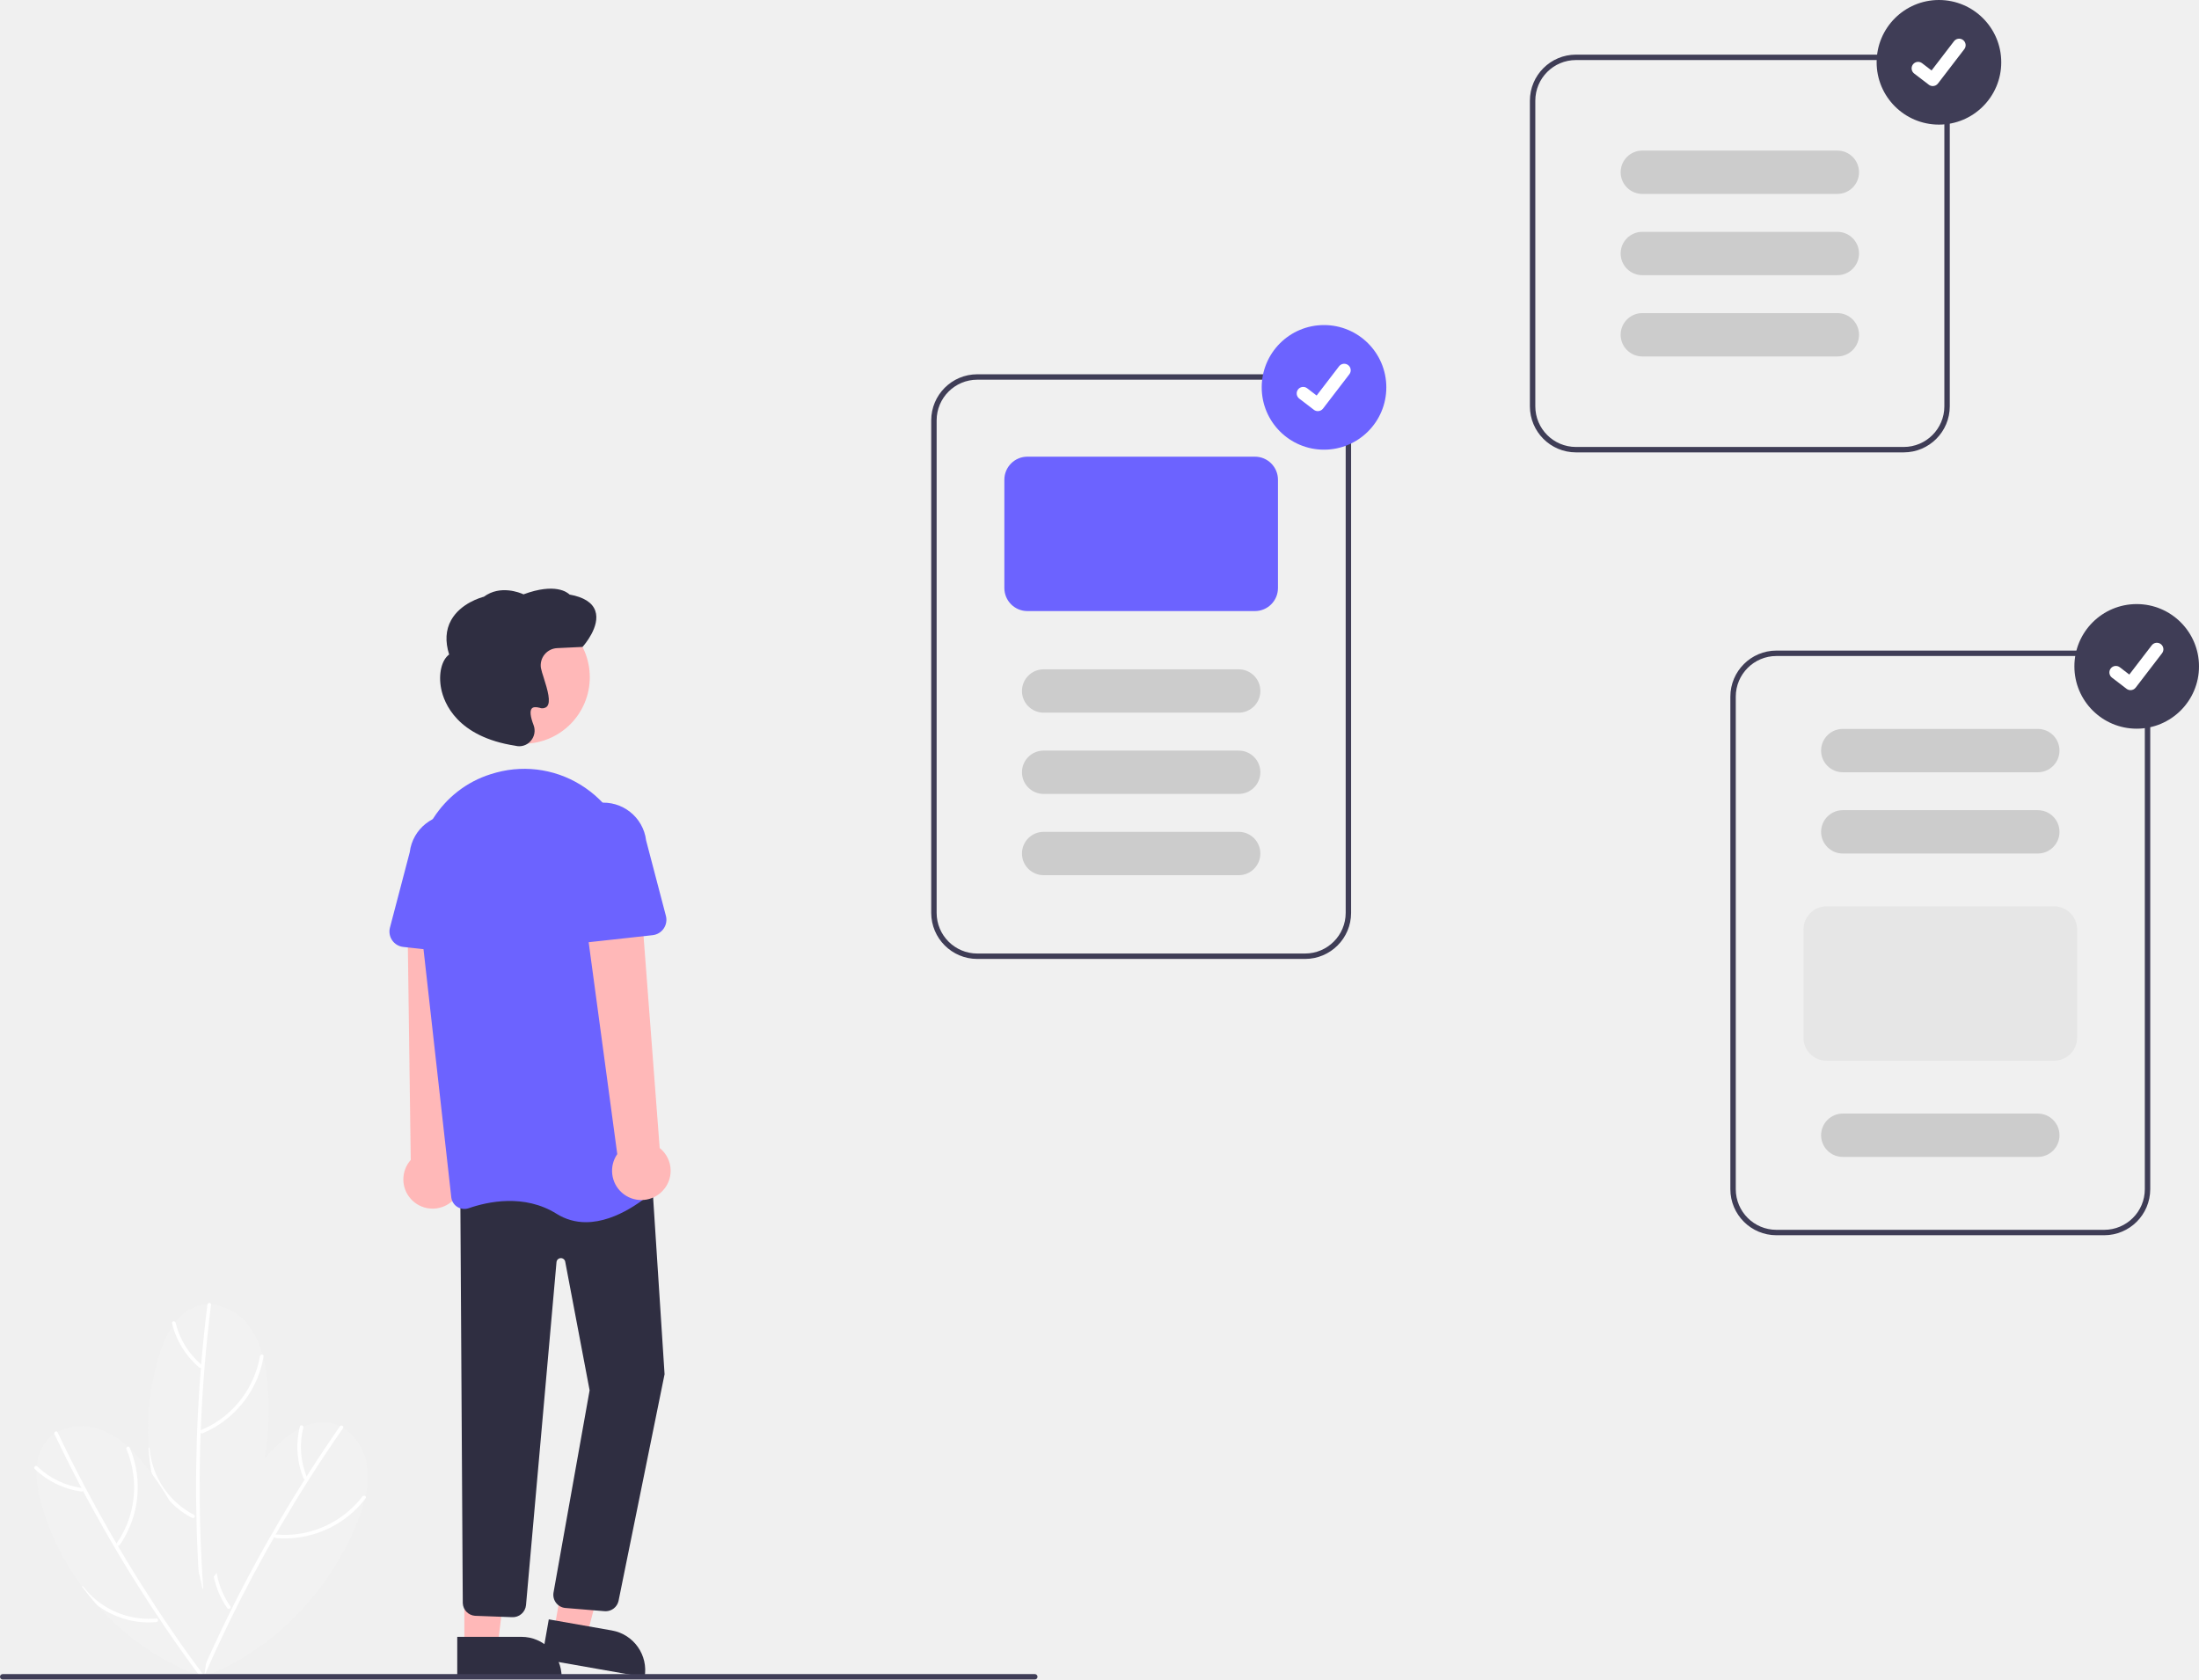
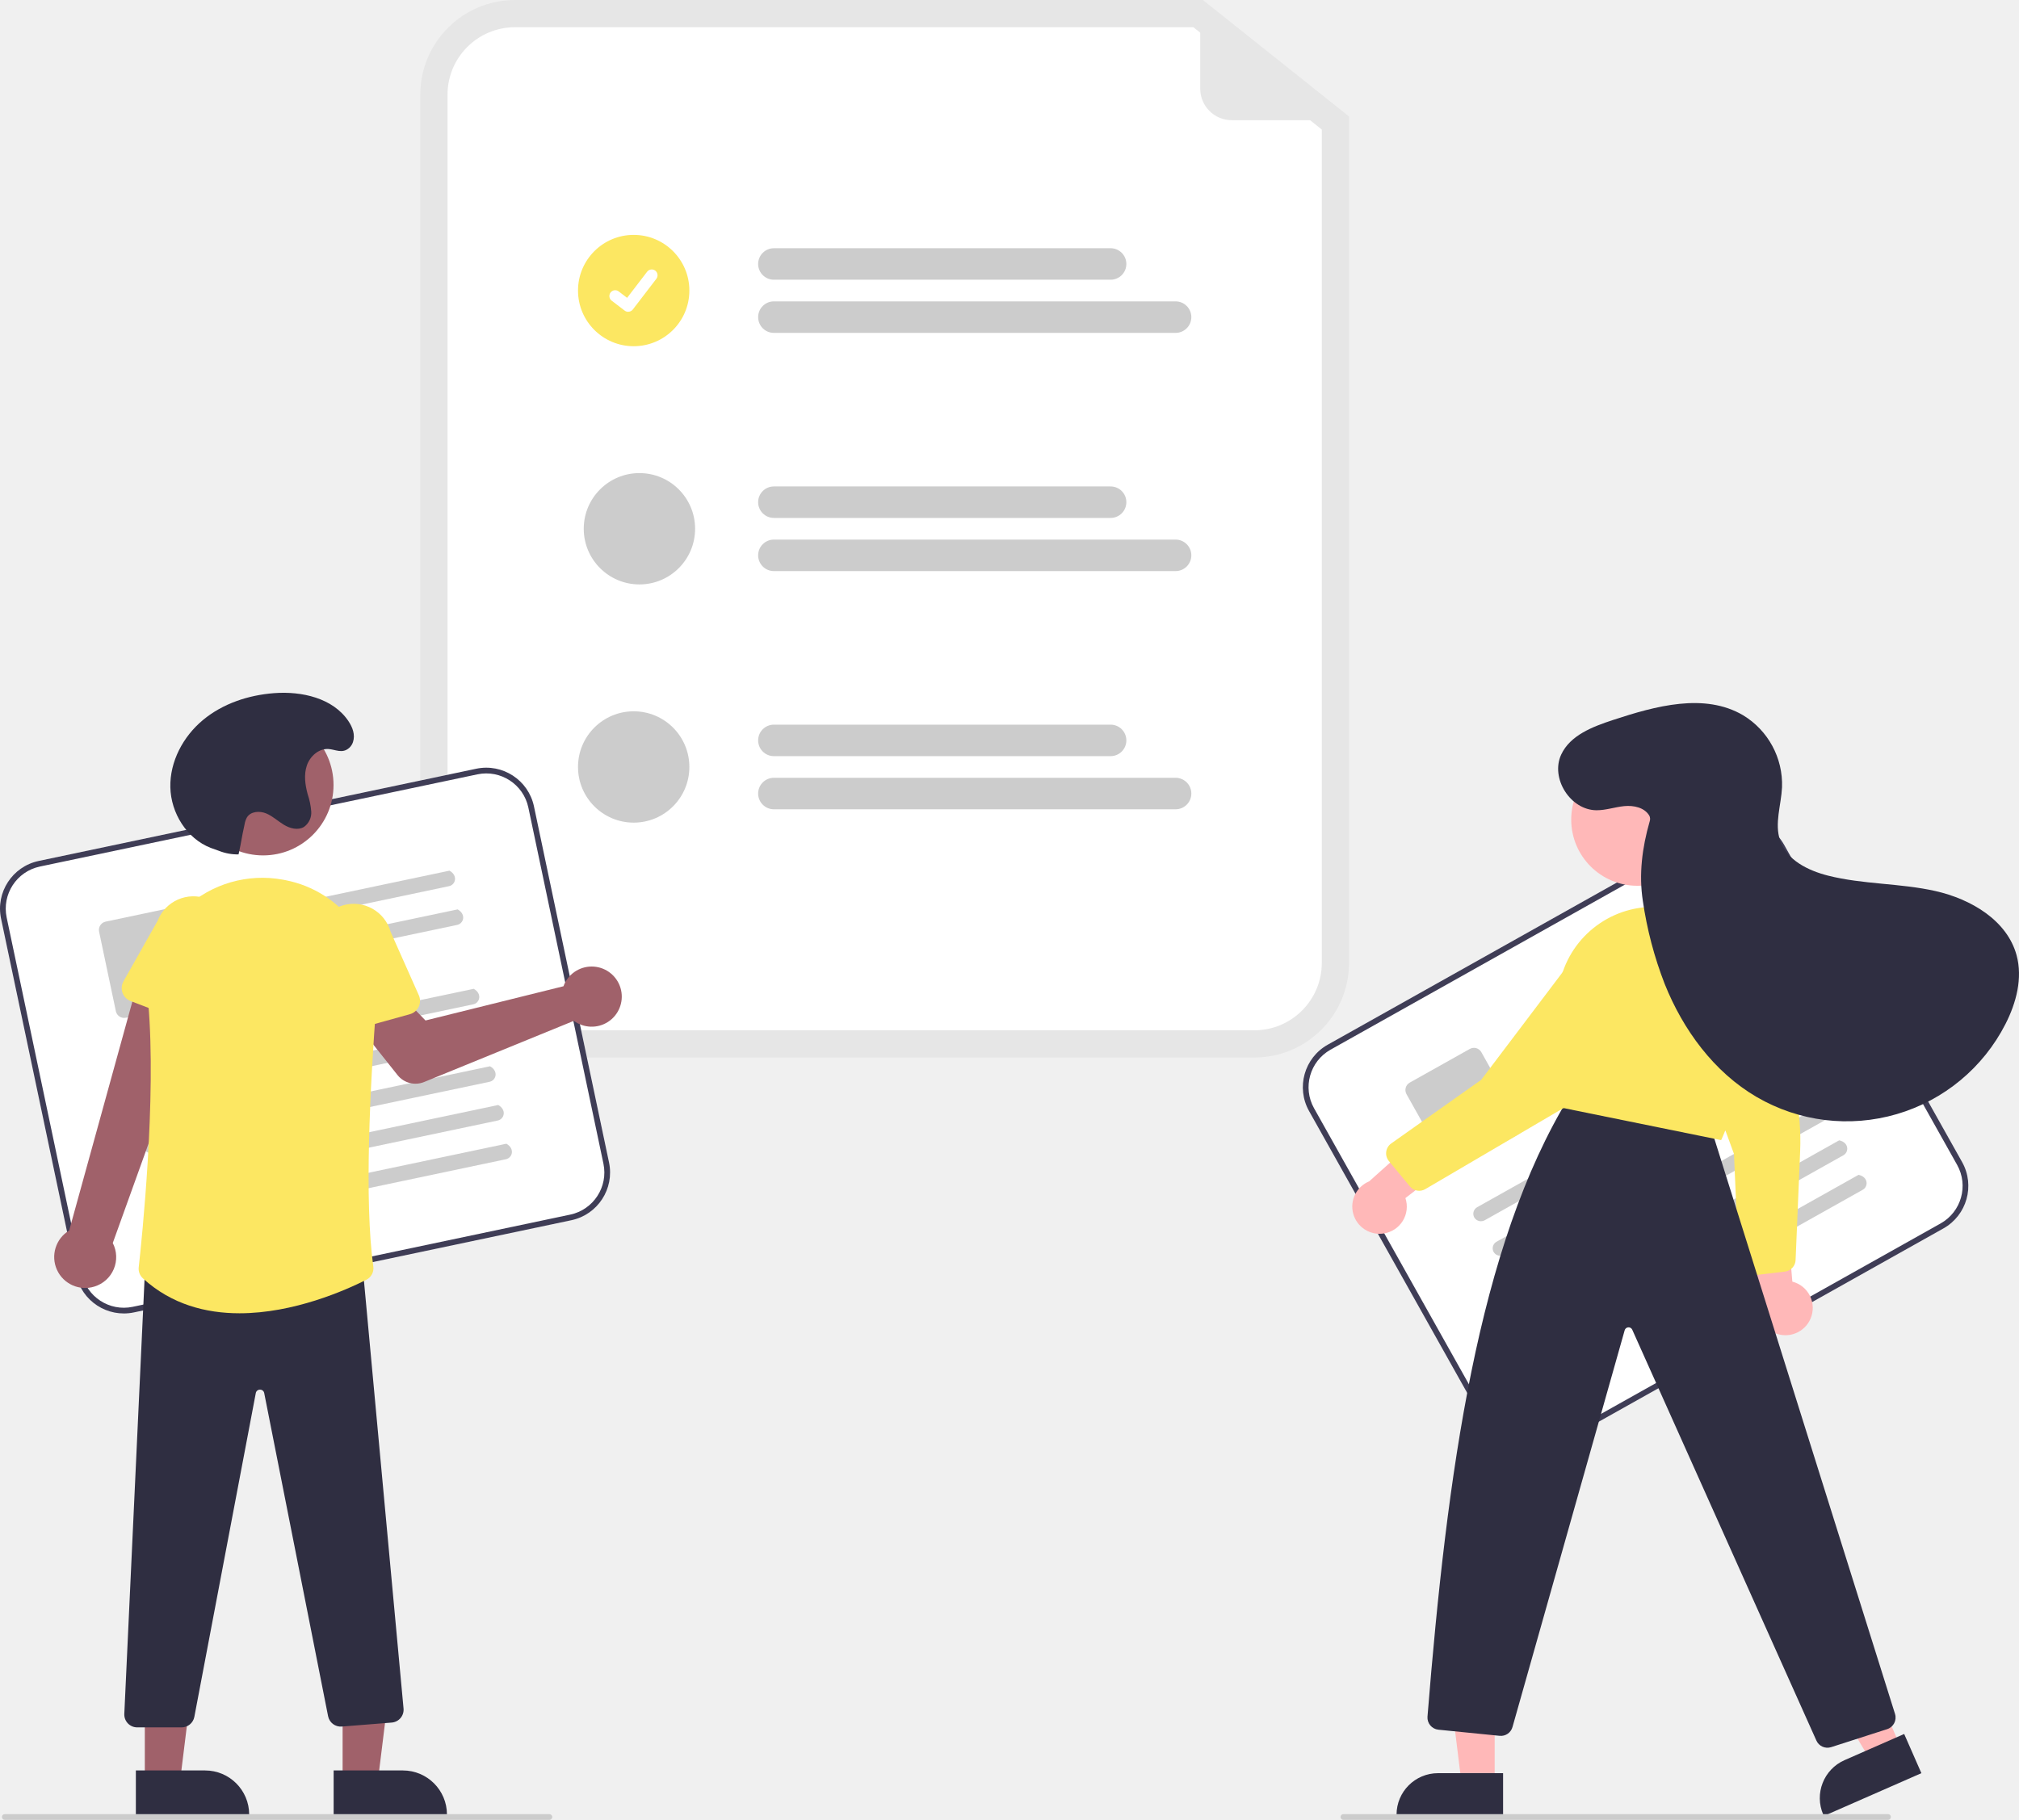
- <svg xmlns="http://www.w3.org/2000/svg" data-name="Layer 1" width="811.76" height="620" viewBox="0 0 811.76 620">
-   <path d="M269.033,759.032l-.038.246c-.045-.239-.088-.484-.129-.726-.075-.39-.14-.78-.202-1.173a95.551,95.551,0,0,1,3.908-45.763q1.443-4.307,3.287-8.456a93.747,93.747,0,0,1,19.648-28.709,40.444,40.444,0,0,1,9.113-6.992c.493-.261.988-.508,1.494-.736a16.671,16.671,0,0,1,9.998-1.449,13.636,13.636,0,0,1,3.56,1.195c.395.192.775.403,1.148.628a19.756,19.756,0,0,1,8.646,13.23,30.863,30.863,0,0,1-.435,12.031q-.12.565-.258,1.125a62.705,62.705,0,0,1-2.489,7.731C316.313,726.862,294.89,749.619,269.033,759.032Z" transform="translate(-194.1201 -140)" fill="#f2f2f2" />
-   <path d="M319.604,666.551q-11.668,16.767-22.044,34.384-10.363,17.602-19.371,35.957-5.039,10.269-9.638,20.747c-.339.773.806,1.445,1.149.662q8.213-18.703,17.825-36.749,9.606-18.027,20.561-35.29,6.13-9.658,12.667-19.049c.487-.7-.664-1.36-1.149-.662Z" transform="translate(-194.1201 -140)" fill="#fff" />
-   <path d="M327.927,692.424a36.426,36.426,0,0,1-23.946,13.878,34.62,34.62,0,0,1-7.994.158c-.852-.081-.858,1.247-.013,1.327a37.749,37.749,0,0,0,27.369-8.648,35.948,35.948,0,0,0,5.734-6.052c.511-.681-.641-1.338-1.149-.662Z" transform="translate(-194.1201 -140)" fill="#fff" />
-   <path d="M278.003,733.632a30.495,30.495,0,0,1-3.365-6.22,32.17,32.17,0,0,1-2.067-15.796q1.443-4.307,3.287-8.456a.758.758,0,0,1,.061.749,29.115,29.115,0,0,0-1.854,6.462,30.748,30.748,0,0,0,5.09,22.604.539.539,0,0,1,.088.52A.723.723,0,0,1,278.003,733.632Z" transform="translate(-194.1201 -140)" fill="#fff" />
-   <path d="M304.817,666.618a30.873,30.873,0,0,0,1.36,19.18.667.667,0,0,0,.905.247.68.68,0,0,0,.247-.905,29.381,29.381,0,0,1-1.232-18.172.664.664,0,0,0-1.28-.349Z" transform="translate(-194.1201 -140)" fill="#fff" />
-   <path d="M268.87,726.997l.081.235c-.151-.191-.303-.388-.451-.582-.248-.31-.487-.626-.724-.945a95.551,95.551,0,0,1-17.797-42.342q-.723-4.484-1.018-9.015a93.747,93.747,0,0,1,4.063-34.55,40.444,40.444,0,0,1,4.822-10.425c.315-.46.639-.909.981-1.346a16.671,16.671,0,0,1,8.181-5.927,13.635,13.635,0,0,1,3.707-.595c.439-.013.873-.003,1.308.023a19.756,19.756,0,0,1,13.802,7.699,30.863,30.863,0,0,1,5.204,10.856q.156.556.294,1.117a62.704,62.704,0,0,1,1.387,8.002C295.796,676.546,287.396,706.65,268.87,726.997Z" transform="translate(-194.1201 -140)" fill="#f2f2f2" />
-   <path d="M270.694,621.608q-2.544,20.268-3.549,40.689-1.001,20.402-.452,40.841.308,11.435,1.102,22.849c.059.842,1.385.906,1.326.053q-1.415-20.378-1.286-40.823.133-20.426,1.815-40.803.942-11.4,2.369-22.753c.106-.847-1.22-.896-1.326-.053Z" transform="translate(-194.1201 -140)" fill="#fff" />
-   <path d="M290.083,640.654a36.426,36.426,0,0,1-14.759,23.414,34.62,34.62,0,0,1-7.005,3.854c-.792.324-.18,1.502.605,1.181a37.749,37.749,0,0,0,20.219-20.372,35.948,35.948,0,0,0,2.267-8.024c.137-.84-1.19-.887-1.326-.053Z" transform="translate(-194.1201 -140)" fill="#fff" />
-   <path d="M265.015,700.337a30.496,30.496,0,0,1-5.869-3.946,32.171,32.171,0,0,1-9.168-13.028q-.723-4.484-1.018-9.015a.758.758,0,0,1,.402.635,29.115,29.115,0,0,0,1.36,6.584,30.748,30.748,0,0,0,15.007,17.653.539.539,0,0,1,.319.419A.723.723,0,0,1,265.015,700.337Z" transform="translate(-194.1201 -140)" fill="#fff" />
-   <path d="M257.631,628.537a30.873,30.873,0,0,0,10.114,16.353.667.667,0,0,0,.916-.202.68.68,0,0,0-.202-.916,29.381,29.381,0,0,1-9.533-15.52.664.664,0,0,0-1.295.285Z" transform="translate(-194.1201 -140)" fill="#fff" />
-   <path d="M269.444,759.195l.195.155c-.23-.08-.464-.164-.694-.248-.376-.128-.747-.265-1.119-.407a95.551,95.551,0,0,1-37.799-26.091q-3.024-3.389-5.713-7.048a93.747,93.747,0,0,1-15.184-31.3,40.444,40.444,0,0,1-1.552-11.381c.018-.557.049-1.11.102-1.662a16.672,16.672,0,0,1,3.701-9.4,13.636,13.636,0,0,1,2.803-2.498c.362-.248.734-.473,1.114-.685a19.756,19.756,0,0,1,15.776-.946A30.863,30.863,0,0,1,241.305,674.028q.431.385.849.783a62.704,62.704,0,0,1,5.478,5.996C264.96,702.184,274.095,732.074,269.444,759.195Z" transform="translate(-194.1201 -140)" fill="#f2f2f2" />
-   <path d="M214.222,669.413q8.772,18.448,18.923,36.195,10.145,17.729,21.615,34.655,6.418,9.469,13.235,18.659c.503.678,1.655.017,1.145-.669Q256.973,741.845,246.071,724.548q-10.889-17.282-20.445-35.358-5.346-10.113-10.258-20.447c-.366-.771-1.51-.098-1.145.669Z" transform="translate(-194.1201 -140)" fill="#fff" />
-   <path d="M240.817,675.019a36.426,36.426,0,0,1,.174,27.677,34.62,34.62,0,0,1-3.827,7.02c-.492.7.657,1.363,1.145.669a37.749,37.749,0,0,0,6.065-28.055,35.948,35.948,0,0,0-2.411-7.981c-.337-.782-1.48-.107-1.145.669Z" transform="translate(-194.1201 -140)" fill="#fff" />
-   <path d="M251.837,738.808a30.495,30.495,0,0,1-7.07-.164,32.17,32.17,0,0,1-14.741-6.04q-3.024-3.389-5.713-7.048a.758.758,0,0,1,.681.318,29.116,29.116,0,0,0,4.691,4.815,30.748,30.748,0,0,0,22.152,6.791.539.539,0,0,1,.495.181A.723.723,0,0,1,251.837,738.808Z" transform="translate(-194.1201 -140)" fill="#fff" />
-   <path d="M206.947,682.287a30.873,30.873,0,0,0,17.329,8.332c.358.048.66-.339.663-.663a.68.68,0,0,0-.663-.663,29.381,29.381,0,0,1-16.391-7.943c-.615-.593-1.554.344-.938.938Z" transform="translate(-194.1201 -140)" fill="#fff" />
-   <path d="M359.981,584.249a10.743,10.743,0,0,0,1.582-16.396l4.167-93.018-21.216,2.381,1.233,90.985a10.801,10.801,0,0,0,14.234,16.048Z" transform="translate(-194.1201 -140)" fill="#ffb8b8" />
-   <polygon points="204.564 601.708 216.639 603.83 228.573 558.267 212.752 555.134 204.564 601.708" fill="#ffb8b8" />
-   <path d="M395.123,741.026h38.531a0,0,0,0,1,0,0v14.887a0,0,0,0,1,0,0H410.01a14.887,14.887,0,0,1-14.887-14.887v0A0,0,0,0,1,395.123,741.026Z" transform="translate(498.804 1417.384) rotate(-170.0292)" fill="#2f2e41" />
-   <polygon points="171.422 607.752 183.682 607.751 189.514 560.463 171.42 560.464 171.422 607.752" fill="#ffb8b8" />
-   <path d="M362.915,744.248h38.531a0,0,0,0,1,0,0v14.887a0,0,0,0,1,0,0H377.802a14.887,14.887,0,0,1-14.887-14.887v0A0,0,0,0,1,362.915,744.248Z" transform="translate(570.2748 1363.366) rotate(179.9974)" fill="#2f2e41" />
-   <path d="M417.695,734.803a4.75,4.75,0,0,1-.573-.034l-14.43-1.187a4.881,4.881,0,0,1-4.243-5.66l13.325-74.681-9.004-47.474a1.627,1.627,0,0,0-3.219.16L388.296,732.554a4.924,4.924,0,0,1-5.21,4.437l-13.595-.506a4.888,4.888,0,0,1-4.536-4.631l-.914-151.768,70.481-8.81,4.924,76.041-.02.081-16.991,83.675A4.886,4.886,0,0,1,417.695,734.803Z" transform="translate(-194.1201 -140)" fill="#2f2e41" />
-   <circle cx="193.159" cy="249.997" r="24.561" fill="#ffb8b8" />
-   <path d="M410.421,591.179a20.11,20.11,0,0,1-10.857-3.106c-11.897-7.436-25.411-4.481-32.407-2.057a4.88,4.88,0,0,1-4.221-.481,4.811,4.811,0,0,1-2.224-3.552L347.99,468.358c-2.132-19.038,9.336-36.937,27.268-42.56h0q1.011-.317,2.055-.601a39.569,39.569,0,0,1,32.972,5.723,40.203,40.203,0,0,1,17.167,29.353l10.71,114.387a4.807,4.807,0,0,1-1.527,4.007C432.881,582.14,421.983,591.178,410.421,591.179Z" transform="translate(-194.1201 -140)" fill="#6c63ff" />
-   <path d="M371.68,492.724l-28.703-3.156a5.717,5.717,0,0,1-4.905-7.134l7.306-27.846a15.879,15.879,0,0,1,31.556,3.563l1.085,28.675a5.717,5.717,0,0,1-6.338,5.898Z" transform="translate(-194.1201 -140)" fill="#6c63ff" />
-   <path d="M438.047,580.266a10.743,10.743,0,0,0-.406-16.468L430.569,470.956l-20.789,4.68,12.203,90.414a10.801,10.801,0,0,0,16.064,14.216Z" transform="translate(-194.1201 -140)" fill="#ffb8b8" />
-   <path d="M401.81,486.888a5.711,5.711,0,0,1-1.818-4.4l1.085-28.675a15.879,15.879,0,0,1,31.556-3.563l7.306,27.846a5.717,5.717,0,0,1-4.905,7.134l-28.703,3.156A5.711,5.711,0,0,1,401.81,486.888Z" transform="translate(-194.1201 -140)" fill="#6c63ff" />
-   <path d="M385.818,415.483a5.683,5.683,0,0,1-1.297-.151l-.125-.03c-21.594-3.304-26.367-15.812-27.414-21.035-1.084-5.408.15-10.628,2.94-12.656-1.521-4.803-1.277-9.061.727-12.662,3.495-6.28,11.081-8.404,12.098-8.664,6.058-4.469,13.306-1.486,14.625-.881,11.719-4.335,16.198-.727,17.008.079,5.238.941,8.431,2.964,9.491,6.016,1.991,5.731-4.305,12.86-4.574,13.161l-.14.156-9.38.447a6.358,6.358,0,0,0-5.981,7.317h0a29.604,29.604,0,0,0,.96,3.355c1.602,5.006,2.802,9.283,1.254,10.909a2.51,2.51,0,0,1-2.625.455c-1.467-.392-2.462-.31-2.958.245-.77.859-.535,3.035.662,6.125a5.739,5.739,0,0,1-1.046,5.847A5.568,5.568,0,0,1,385.818,415.483Z" transform="translate(-194.1201 -140)" fill="#2f2e41" />
-   <path d="M675.88,494h-121a17.019,17.019,0,0,1-17-17V295.168a17.019,17.019,0,0,1,17-17h121a17.019,17.019,0,0,1,17,17V477A17.019,17.019,0,0,1,675.88,494Zm-121-213.832a15.017,15.017,0,0,0-15,15V477a15.017,15.017,0,0,0,15,15h121a15.017,15.017,0,0,0,15-15V295.168a15.017,15.017,0,0,0-15-15Z" transform="translate(-194.1201 -140)" fill="#3f3d56" />
-   <path d="M657.38,365.584h-84a8.51,8.51,0,0,1-8.5-8.5v-40a8.51,8.51,0,0,1,8.5-8.5h84a8.51,8.51,0,0,1,8.5,8.5v40A8.51,8.51,0,0,1,657.38,365.584Z" transform="translate(-194.1201 -140)" fill="#6c63ff" />
-   <path d="M651.38,403.084h-72a8,8,0,1,1,0-16h72a8,8,0,0,1,0,16Z" transform="translate(-194.1201 -140)" fill="#ccc" />
-   <path d="M651.38,433.084h-72a8,8,0,1,1,0-16h72a8,8,0,0,1,0,16Z" transform="translate(-194.1201 -140)" fill="#ccc" />
-   <path d="M651.38,463.084h-72a8,8,0,1,1,0-16h72a8,8,0,0,1,0,16Z" transform="translate(-194.1201 -140)" fill="#ccc" />
-   <path d="M970.88,596h-121a17.019,17.019,0,0,1-17-17V397.168a17.019,17.019,0,0,1,17-17h121a17.019,17.019,0,0,1,17,17V579A17.019,17.019,0,0,1,970.88,596Zm-121-213.832a15.017,15.017,0,0,0-15,15V579a15.017,15.017,0,0,0,15,15h121a15.017,15.017,0,0,0,15-15V397.168a15.017,15.017,0,0,0-15-15Z" transform="translate(-194.1201 -140)" fill="#3f3d56" />
-   <path d="M946.38,425.084h-72a8,8,0,1,1,0-16h72a8,8,0,0,1,0,16Z" transform="translate(-194.1201 -140)" fill="#ccc" />
-   <path d="M946.38,455.084h-72a8,8,0,1,1,0-16h72a8,8,0,0,1,0,16Z" transform="translate(-194.1201 -140)" fill="#ccc" />
-   <path d="M952.38,531.584h-84a8.51,8.51,0,0,1-8.5-8.5v-40a8.51,8.51,0,0,1,8.5-8.5h84a8.51,8.51,0,0,1,8.5,8.5v40A8.51,8.51,0,0,1,952.38,531.584Z" transform="translate(-194.1201 -140)" fill="#e6e6e6" />
-   <path d="M946.38,567.084h-72a8,8,0,1,1,0-16h72a8,8,0,0,1,0,16Z" transform="translate(-194.1201 -140)" fill="#ccc" />
-   <path d="M896.88,307h-121a17.019,17.019,0,0,1-17-17V177.168a17.019,17.019,0,0,1,17-17h121a17.019,17.019,0,0,1,17,17V290A17.019,17.019,0,0,1,896.88,307Zm-121-144.832a15.017,15.017,0,0,0-15,15V290a15.017,15.017,0,0,0,15,15h121a15.017,15.017,0,0,0,15-15V177.168a15.017,15.017,0,0,0-15-15Z" transform="translate(-194.1201 -140)" fill="#3f3d56" />
-   <path d="M872.38,271.584h-72a8,8,0,1,1,0-16h72a8,8,0,0,1,0,16Z" transform="translate(-194.1201 -140)" fill="#ccc" />
-   <path d="M872.38,241.584h-72a8,8,0,1,1,0-16h72a8,8,0,0,1,0,16Z" transform="translate(-194.1201 -140)" fill="#ccc" />
-   <path d="M872.38,211.584h-72a8,8,0,1,1,0-16h72a8,8,0,0,1,0,16Z" transform="translate(-194.1201 -140)" fill="#ccc" />
-   <circle cx="488.76" cy="143" r="23" fill="#6c63ff" />
-   <path d="M680.6,291.774a2.385,2.385,0,0,1-1.435-.477l-.026-.019-5.405-4.138a2.401,2.401,0,1,1,2.921-3.812l3.501,2.685,8.274-10.79a2.401,2.401,0,0,1,3.367-.444l-.051.07.053-.069a2.404,2.404,0,0,1,.444,3.367L682.511,290.837A2.402,2.402,0,0,1,680.6,291.774Z" transform="translate(-194.1201 -140)" fill="#fff" />
-   <circle cx="788.76" cy="246" r="23" fill="#3f3d56" />
-   <path d="M980.6,394.774a2.385,2.385,0,0,1-1.435-.477l-.026-.019-5.405-4.138a2.401,2.401,0,1,1,2.921-3.812l3.501,2.685,8.274-10.79a2.401,2.401,0,0,1,3.367-.444l-.051.07.053-.069a2.404,2.404,0,0,1,.444,3.367L982.511,393.837A2.402,2.402,0,0,1,980.6,394.774Z" transform="translate(-194.1201 -140)" fill="#fff" />
-   <circle cx="715.76" cy="23" r="23" fill="#3f3d56" />
-   <path d="M907.6,171.774a2.385,2.385,0,0,1-1.435-.477l-.026-.019-5.405-4.138a2.401,2.401,0,1,1,2.921-3.812l3.501,2.685,8.274-10.79a2.401,2.401,0,0,1,3.367-.444l-.051.07.053-.069a2.404,2.404,0,0,1,.444,3.367L909.511,170.837A2.402,2.402,0,0,1,907.6,171.774Z" transform="translate(-194.1201 -140)" fill="#fff" />
-   <path d="M576.12,760h-381a1,1,0,0,1,0-2h381a1,1,0,1,1,0,2Z" transform="translate(-194.1201 -140)" fill="#3f3d56" />
+ <svg xmlns="http://www.w3.org/2000/svg" data-name="Layer 1" width="704.362" height="635" viewBox="0 0 704.362 635">
+   <path d="M685.451,501.5h-258a33.037,33.037,0,0,1-33-33v-303a33.037,33.037,0,0,1,33-33H667.478l50.973,40.629V468.5A33.037,33.037,0,0,1,685.451,501.5Z" transform="translate(-247.8189 -132.5)" fill="#e6e6e6" />
+   <path d="M427.451,142a23.527,23.527,0,0,0-23.5,23.5v303a23.527,23.527,0,0,0,23.5,23.5h258a23.527,23.527,0,0,0,23.5-23.5V177.706L664.155,142Z" transform="translate(-247.8189 -132.5)" fill="#fff" />
+   <path d="M635.27,230.104H517.806a5.495,5.495,0,1,1,0-10.991h117.464a5.495,5.495,0,1,1,0,10.991Z" transform="translate(-247.8189 -132.5)" fill="#ccc" />
+   <path d="M657.939,248.651H517.806a5.495,5.495,0,1,1,0-10.991H657.939a5.495,5.495,0,1,1,0,10.991Z" transform="translate(-247.8189 -132.5)" fill="#ccc" />
+   <path d="M635.27,313.222H517.806a5.495,5.495,0,1,1,0-10.991h117.464a5.495,5.495,0,1,1,0,10.991Z" transform="translate(-247.8189 -132.5)" fill="#ccc" />
+   <path d="M657.939,331.769H517.806a5.495,5.495,0,1,1,0-10.991H657.939a5.495,5.495,0,1,1,0,10.991Z" transform="translate(-247.8189 -132.5)" fill="#ccc" />
+   <path d="M635.27,396.34H517.806a5.495,5.495,0,1,1,0-10.991h117.464a5.495,5.495,0,1,1,0,10.991Z" transform="translate(-247.8189 -132.5)" fill="#ccc" />
+   <path d="M657.939,414.886H517.806a5.495,5.495,0,0,1,0-10.991H657.939a5.495,5.495,0,1,1,0,10.991Z" transform="translate(-247.8189 -132.5)" fill="#ccc" />
+   <circle id="b6fa6563-5e20-492f-ac6f-1d924df782c1" data-name="Ellipse 44" cx="221.073" cy="101.382" r="19.423" fill="#fce762" />
+   <path id="bcd12bac-9f30-4deb-ae50-48c1cb737c9b-158" data-name="Path 395" d="M466.967,241.292a2.014,2.014,0,0,1-1.212-.403l-.022-.016-4.565-3.492a2.029,2.029,0,0,1,2.468-3.22l2.957,2.267,6.987-9.115a2.028,2.028,0,0,1,2.843-.376l.001 0-.043.06.045-.06a2.03,2.03,0,0,1,.375,2.843l-8.218,10.716a2.029,2.029,0,0,1-1.613.791Z" transform="translate(-247.8189 -132.5)" fill="#fff" />
+   <circle id="b95850ed-3210-4af9-b38f-3ce1288a2453" data-name="Ellipse 44" cx="223.073" cy="184.5" r="19.423" fill="#ccc" />
+   <circle id="b1885188-7f5c-4441-a082-07b02d322a90" data-name="Ellipse 44" cx="221.073" cy="267.618" r="19.423" fill="#ccc" />
+   <path d="M717.459,174.436h-39.929a10.991,10.991,0,0,1-10.991-10.991v-29.491a.687.687,0,0,1,1.113-.538l50.233,39.795A.687.687,0,0,1,717.459,174.436Z" transform="translate(-247.8189 -132.5)" fill="#e6e6e6" />
+   <path d="M447.167,558.272,294.521,590.447A17.019,17.019,0,0,1,274.38,577.319l-26.194-124.269a17.019,17.019,0,0,1,13.128-20.141l152.646-32.175a17.019,17.019,0,0,1,20.141,13.128L460.295,538.131A17.019,17.019,0,0,1,447.167,558.272Z" transform="translate(-247.8189 -132.5)" fill="#fff" />
+   <path d="M447.167,558.272,294.521,590.447A17.019,17.019,0,0,1,274.38,577.319l-26.194-124.269a17.019,17.019,0,0,1,13.128-20.141l152.646-32.175a17.019,17.019,0,0,1,20.141,13.128L460.295,538.131A17.019,17.019,0,0,1,447.167,558.272ZM261.727,434.866a15.017,15.017,0,0,0-11.584,17.771l26.194,124.269a15.017,15.017,0,0,0,17.771,11.584L446.754,556.315A15.017,15.017,0,0,0,458.338,538.544l-26.194-124.269a15.017,15.017,0,0,0-17.771-11.584Z" transform="translate(-247.8189 -132.5)" fill="#3f3d56" />
+   <path id="b3d30341-bfe2-418c-85c9-1bd82b5f5e0c-159" data-name="Path 411" d="M404.476,441.709l-77.038,16.238a2.731,2.731,0,0,1-3.229-1.863,2.631,2.631,0,0,1,1.999-3.254l78.42-16.53c3.062,1.726,2.094,4.935-.152,5.409Z" transform="translate(-247.8189 -132.5)" fill="#ccc" />
+   <path id="ba7e3b3b-1e3b-4053-b678-ceb2b593f6ee-160" data-name="Path 412" d="M407.324,455.222l-77.038,16.238a2.731,2.731,0,0,1-3.229-1.863,2.631,2.631,0,0,1,1.999-3.254l78.42-16.53c3.062,1.726,2.094,4.935-.152,5.409Z" transform="translate(-247.8189 -132.5)" fill="#ccc" />
+   <path id="f6076b75-2d9c-4839-8b09-e00257d358cf-161" data-name="Path 413" d="M315.254,482.665l-23.511,4.956a2.962,2.962,0,0,1-3.506-2.285L282.389,457.59a2.962,2.962,0,0,1,2.285-3.506l23.511-4.956a2.963,2.963,0,0,1,3.506,2.285L317.539,479.159a2.962,2.962,0,0,1-2.285,3.506Z" transform="translate(-247.8189 -132.5)" fill="#ccc" />
+   <path id="acc57b87-b2e4-43d3-aa96-a8e2462d330c-162" data-name="Path 414" d="M412.932,482.937,295.358,507.72a2.731,2.731,0,0,1-3.229-1.863,2.631,2.631,0,0,1,1.999-3.254l118.958-25.074c3.062,1.726,2.094,4.935-.152,5.409Z" transform="translate(-247.8189 -132.5)" fill="#ccc" />
+   <path id="e5415755-f7b6-4857-8e09-1413b7f93e97-163" data-name="Path 415" d="M415.781,496.454,298.207,521.237a2.731,2.731,0,0,1-3.229-1.863,2.631,2.631,0,0,1,1.999-3.254l118.958-25.074c3.062,1.726,2.094,4.935-.152,5.409Z" transform="translate(-247.8189 -132.5)" fill="#ccc" />
+   <path id="afce3f4d-2700-4434-8207-f3b7a686e1c3-164" data-name="Path 416" d="M418.629,509.962,301.054,534.745a2.731,2.731,0,0,1-3.229-1.863,2.631,2.631,0,0,1,1.999-3.254l118.958-25.074c3.062,1.726,2.094,4.935-.152,5.409Z" transform="translate(-247.8189 -132.5)" fill="#ccc" />
+   <path id="abb1f551-863d-408b-9aec-d87e952e72e4-165" data-name="Path 417" d="M421.478,523.478,303.903,548.261a2.731,2.731,0,0,1-3.229-1.863,2.631,2.631,0,0,1,1.999-3.254l118.958-25.074c3.062,1.726,2.094,4.935-.152,5.409Z" transform="translate(-247.8189 -132.5)" fill="#ccc" />
+   <path id="bbed1b24-9150-4534-8e9c-e5347be55157-166" data-name="Path 418" d="M424.325,536.988,306.75,561.77a2.731,2.731,0,0,1-3.229-1.863,2.631,2.631,0,0,1,1.999-3.254L424.477,531.579c3.062,1.726,2.094,4.935-.152,5.409Z" transform="translate(-247.8189 -132.5)" fill="#ccc" />
+   <path d="M445.08,475.121a10.525,10.525,0,0,0-.683,1.51l-48.133,11.944-8.373-8.663-14.725,10.928,13.333,16.776a8,8,0,0,0,9.289,2.428l52.229-21.342a10.497,10.497,0,1,0-2.936-13.582Z" transform="translate(-247.8189 -132.5)" fill="#a0616a" />
+   <path d="M280.783,581.413a10.743,10.743,0,0,0,6.378-15.188l33.124-92.067-23.004-4.077-25.327,91.781a10.801,10.801,0,0,0,8.828,19.551Z" transform="translate(-247.8189 -132.5)" fill="#a0616a" />
+   <path d="M316.079,490.501l-22.713-8.717a4.817,4.817,0,0,1-2.47-6.863l11.915-21.126a13.377,13.377,0,0,1,24.95,9.66l-5.256,23.598a4.817,4.817,0,0,1-6.427,3.448Z" transform="translate(-247.8189 -132.5)" fill="#fce762" />
+   <polygon points="119.525 621.766 131.785 621.765 137.617 574.477 119.523 574.478 119.525 621.766" fill="#a0616a" />
+   <path d="M364.216,750.263l24.144-.001h.001a15.386,15.386,0,0,1,15.386,15.386v.5l-39.531.001Z" transform="translate(-247.8189 -132.5)" fill="#2f2e41" />
+   <polygon points="50.525 621.766 62.785 621.765 68.617 574.477 50.523 574.478 50.525 621.766" fill="#a0616a" />
+   <path d="M295.216,750.263l24.144-.001h.001a15.386,15.386,0,0,1,15.386,15.386v.5l-39.531.001Z" transform="translate(-247.8189 -132.5)" fill="#2f2e41" />
+   <path d="M311.196,735.233H295.682a4.5,4.5,0,0,1-4.495-4.714l7.369-158.332.464-.013,74.919-1.953L388.6,728.644a4.5,4.5,0,0,1-4.121,4.911l-17.426,1.394a4.502,4.502,0,0,1-4.767-3.582L339.995,618.59a1.454,1.454,0,0,0-1.469-1.199h-.006a1.454,1.454,0,0,0-1.466,1.211l-21.443,113A4.51,4.51,0,0,1,311.196,735.233Z" transform="translate(-247.8189 -132.5)" fill="#2f2e41" />
+   <circle cx="91.797" cy="273.914" r="24.561" fill="#a0616a" />
+   <path d="M331.38,590.742c-11.706,0-23.73-3.077-33.698-12.175a4.552,4.552,0,0,1-1.469-3.85c1.067-9.586,6.242-59.081,3.328-92.144A40.02,40.02,0,0,1,312.496,449.269a39.598,39.598,0,0,1,33.962-9.834h0c.306.055.612.112.918.171,19.664,3.806,33.326,22.004,31.78,42.331-2.256,29.66-4.278,69.779-1.103,92.468a4.493,4.493,0,0,1-2.415,4.637C368.414,582.692,350.312,590.742,331.38,590.742Z" transform="translate(-247.8189 -132.5)" fill="#fce762" />
+   <path d="M363.429,492.268A4.812,4.812,0,0,1,361.32,488.857l-2.992-23.99a13.377,13.377,0,0,1,25.754-7.248l9.856,22.161a4.817,4.817,0,0,1-3.11,6.598l-23.437,6.522A4.811,4.811,0,0,1,363.429,492.268Z" transform="translate(-247.8189 -132.5)" fill="#fce762" />
+   <path d="M331.042,430.628a17.598,17.598,0,0,1-6.797-1.23c-.951-.367-1.939-.668-2.889-1.035-8.387-3.24-13.911-12.172-14.109-21.16s4.457-17.713,11.369-23.462,15.865-8.701,24.83-9.384c9.657-.735,20.53,1.714,25.926,9.756,1.436,2.141,2.441,4.738,1.59,7.322a4.686,4.686,0,0,1-1.32,2.028c-2.41,2.144-4.812.532-7.269.389-3.377-.196-6.409,2.537-7.499,5.739s-.61,6.727.27,9.992a24.962,24.962,0,0,1,1.258,6.076,6.108,6.108,0,0,1-2.531,5.379c-2.11,1.275-4.881.537-6.992-.736s-3.935-3.044-6.216-3.981-5.344-.729-6.671,1.348a7.379,7.379,0,0,0-.843,2.435c-1.19,5.421-.916,5.102-2.106,10.523Z" transform="translate(-247.8189 -132.5)" fill="#2f2e41" />
+   <path d="M439.487,767.5h-190a1,1,0,0,1,0-2h190a1,1,0,1,1,0,2Z" transform="translate(-247.8189 -132.5)" fill="#ccc" />
+   <path d="M925.831,561.129,789.773,637.447a17.019,17.019,0,0,1-23.143-6.51l-62.13-110.765A17.019,17.019,0,0,1,711.01,497.028l136.058-76.317a17.019,17.019,0,0,1,23.143,6.51L932.341,537.986A17.019,17.019,0,0,1,925.831,561.129Z" transform="translate(-247.8189 -132.5)" fill="#fff" />
+   <path d="M925.831,561.129,789.773,637.447a17.019,17.019,0,0,1-23.143-6.51l-62.13-110.765A17.019,17.019,0,0,1,711.01,497.028l136.058-76.317a17.019,17.019,0,0,1,23.143,6.51L932.341,537.986A17.019,17.019,0,0,1,925.831,561.129ZM711.988,498.773a15.017,15.017,0,0,0-5.744,20.421l62.13,110.765a15.017,15.017,0,0,0,20.421,5.744l136.058-76.317a15.017,15.017,0,0,0,5.744-20.421l-62.13-110.765a15.017,15.017,0,0,0-20.421-5.744Z" transform="translate(-247.8189 -132.5)" fill="#3f3d56" />
+   <path id="b4188fdd-8694-46fd-b6a9-2365408da1f7-167" data-name="Path 411" d="M850.26,462.648,781.594,501.165a2.731,2.731,0,0,1-3.638-.813,2.631,2.631,0,0,1,.935-3.703l69.898-39.207c3.438.732,3.473,4.084,1.471,5.207Z" transform="translate(-247.8189 -132.5)" fill="#ccc" />
+   <path id="e79bc6ad-6d6d-496e-bd80-f918a84d8140-168" data-name="Path 412" d="M857.016,474.693,788.35,513.209a2.731,2.731,0,0,1-3.638-.813,2.631,2.631,0,0,1,.935-3.703l69.898-39.207c3.438.732,3.473,4.084,1.471,5.207Z" transform="translate(-247.8189 -132.5)" fill="#ccc" />
+   <path id="b0898467-4323-4072-9ee9-29d386bbe07d-169" data-name="Path 413" d="M777.353,528.393l-20.956,11.755a2.962,2.962,0,0,1-4.028-1.133L738.496,514.285a2.962,2.962,0,0,1,1.133-4.028l20.956-11.755a2.963,2.963,0,0,1,4.028,1.133L778.486,524.365a2.962,2.962,0,0,1-1.133,4.028Z" transform="translate(-247.8189 -132.5)" fill="#ccc" />
+   <path id="aea6c33f-bf9b-47d5-9d2e-017fc614339c-170" data-name="Path 414" d="M870.65,499.466,765.852,558.249a2.731,2.731,0,0,1-3.638-.813,2.631,2.631,0,0,1,.935-3.703L869.179,494.259c3.438.732,3.473,4.084,1.471,5.207Z" transform="translate(-247.8189 -132.5)" fill="#ccc" />
+   <path id="b16b06d0-f954-457b-b4c1-332719c9f6d6-171" data-name="Path 415" d="M877.408,511.514,772.61,570.297a2.731,2.731,0,0,1-3.638-.813,2.631,2.631,0,0,1,.935-3.703l106.03-59.474c3.438.732,3.473,4.084,1.471,5.207Z" transform="translate(-247.8189 -132.5)" fill="#ccc" />
+   <path id="b3c0d144-cc2c-4ac0-a007-a1ff15c76ba0-172" data-name="Path 416" d="M884.161,523.554,779.364,582.337a2.731,2.731,0,0,1-3.638-.813,2.631,2.631,0,0,1,.935-3.703L882.69,518.347c3.438.732,3.473,4.084,1.471,5.207Z" transform="translate(-247.8189 -132.5)" fill="#ccc" />
+   <path id="b05e8afe-5132-428a-bb53-4b9505cb52a3-173" data-name="Path 417" d="M890.919,535.602,786.121,594.385a2.731,2.731,0,0,1-3.638-.813,2.631,2.631,0,0,1,.935-3.703L889.448,530.394c3.438.732,3.473,4.084,1.471,5.207Z" transform="translate(-247.8189 -132.5)" fill="#ccc" />
+   <path id="a26c59cb-bc72-4a1e-9571-41d1cd64f8ea-174" data-name="Path 418" d="M897.673,547.643,792.875,606.426a2.731,2.731,0,0,1-3.638-.813,2.631,2.631,0,0,1,.935-3.703L896.202,542.436c3.438.732,3.473,4.084,1.471,5.207Z" transform="translate(-247.8189 -132.5)" fill="#ccc" />
+   <path d="M879.39,592.766a9.454,9.454,0,0,0-6.28-13.065l-2.85-33.474-13.706,10.813,4.808,30.13A9.505,9.505,0,0,0,879.39,592.766Z" transform="translate(-247.8189 -132.5)" fill="#ffb8b8" />
+   <path d="M870.519,576.195l-11.383,1.358a4.231,4.231,0,0,1-4.727-4.018l-1.66-38.402L831.171,476.186a12.148,12.148,0,0,1,.641-11.567,15.878,15.878,0,0,1,1.808-2.333,12.109,12.109,0,0,1,10.562-3.75,12.626,12.626,0,0,1,9.483,6.59l14.072,29.487a83.765,83.765,0,0,1,8.094,39.573l-1.587,37.988a4.228,4.228,0,0,1-3.67,4.015Z" transform="translate(-247.8189 -132.5)" fill="#fce762" />
+   <polygon points="663.126 609.664 652.572 614.296 629.682 575.793 645.258 568.956 663.126 609.664" fill="#ffb8b8" />
+   <path d="M918.127,751.213l-34.03,14.937-.189-.43a14.465,14.465,0,0,1,7.431-19.06l.001-0,20.784-9.123Z" transform="translate(-247.8189 -132.5)" fill="#2f2e41" />
+   <polygon points="521.437 622.477 509.911 622.477 504.428 578.02 521.439 578.021 521.437 622.477" fill="#ffb8b8" />
+   <path d="M772.195,766.15l-37.164-.001v-.47a14.465,14.465,0,0,1,14.465-14.465h.001l22.698.001Z" transform="translate(-247.8189 -132.5)" fill="#2f2e41" />
+   <path d="M881.471,739.779,817.265,596.496a1.41,1.41,0,0,0-2.656.188L775.488,735.078a4.206,4.206,0,0,1-4.503,3.1L749.619,736.042a4.255,4.255,0,0,1-3.798-4.552c6.796-84.524,17.509-164.297,49.602-216.52l.171-.278,48.544,9.519L908.945,730.585a4.249,4.249,0,0,1-2.751,5.264l-19.543,6.282a4.215,4.215,0,0,1-5.179-2.352Z" transform="translate(-247.8189 -132.5)" fill="#2f2e41" />
+   <circle cx="571.237" cy="285.983" r="23.091" fill="#ffb8b8" />
+   <path d="M792.439,518.968l-.294-.061-.069-.292c-3.111-13.135-3.185-27.47-.221-42.605a33.468,33.468,0,0,1,33.508-27.075h0a33.523,33.523,0,0,1,32.818,32.231c.99,26.032-9.649,48.6-9.756,48.825l-.158.331Z" transform="translate(-247.8189 -132.5)" fill="#fce762" />
+   <path d="M730.539,562.897a9.454,9.454,0,0,0,7.582-12.355l26.596-20.526L748.204,524.35l-22.724,20.36a9.505,9.505,0,0,0,5.06,18.187Z" transform="translate(-247.8189 -132.5)" fill="#ffb8b8" />
+   <path d="M745.066,547.417a4.215,4.215,0,0,1-5.401-.953l-7.306-8.834a4.23,4.23,0,0,1,.817-6.15l31.383-22.194,37.866-50.065a12.147,12.147,0,0,1,10.072-5.726,15.846,15.846,0,0,1,2.939.256h0a12.106,12.106,0,0,1,8.873,6.848,12.625,12.625,0,0,1-.403,11.54l-28.038,45.407-.061.099Z" transform="translate(-247.8189 -132.5)" fill="#fce762" />
+   <path d="M823.185,417.051c-1.702-2.799-5.457-3.59-8.718-3.271s-6.431,1.465-9.708,1.44c-9.097-.071-16.119-11.158-12.294-19.412,3.137-6.769,10.97-9.742,18.057-12.075,14.858-4.891,31.925-9.591,45.408-1.66a28.214,28.214,0,0,1,13.58,25.14c-.303,6.242-2.694,12.653-.672,18.566,2.332,6.822,9.727,10.481,16.716,12.252,12.251,3.104,25.167,2.604,37.494,5.387s24.959,10.175,28.282,22.368c2.183,8.009-.095,16.63-3.867,24.025a62.223,62.223,0,0,1-86.805,25.461c-14.903-8.702-25.662-23.409-32.076-39.43a132.03,132.03,0,0,1-7.632-29c-1.437-9.291-.218-18.68,2.384-27.714A2.547,2.547,0,0,0,823.185,417.051Z" transform="translate(-247.8189 -132.5)" fill="#2f2e41" />
+   <path d="M906.487,767.5h-190a1,1,0,0,1,0-2h190a1,1,0,1,1,0,2Z" transform="translate(-247.8189 -132.5)" fill="#ccc" />
</svg>
